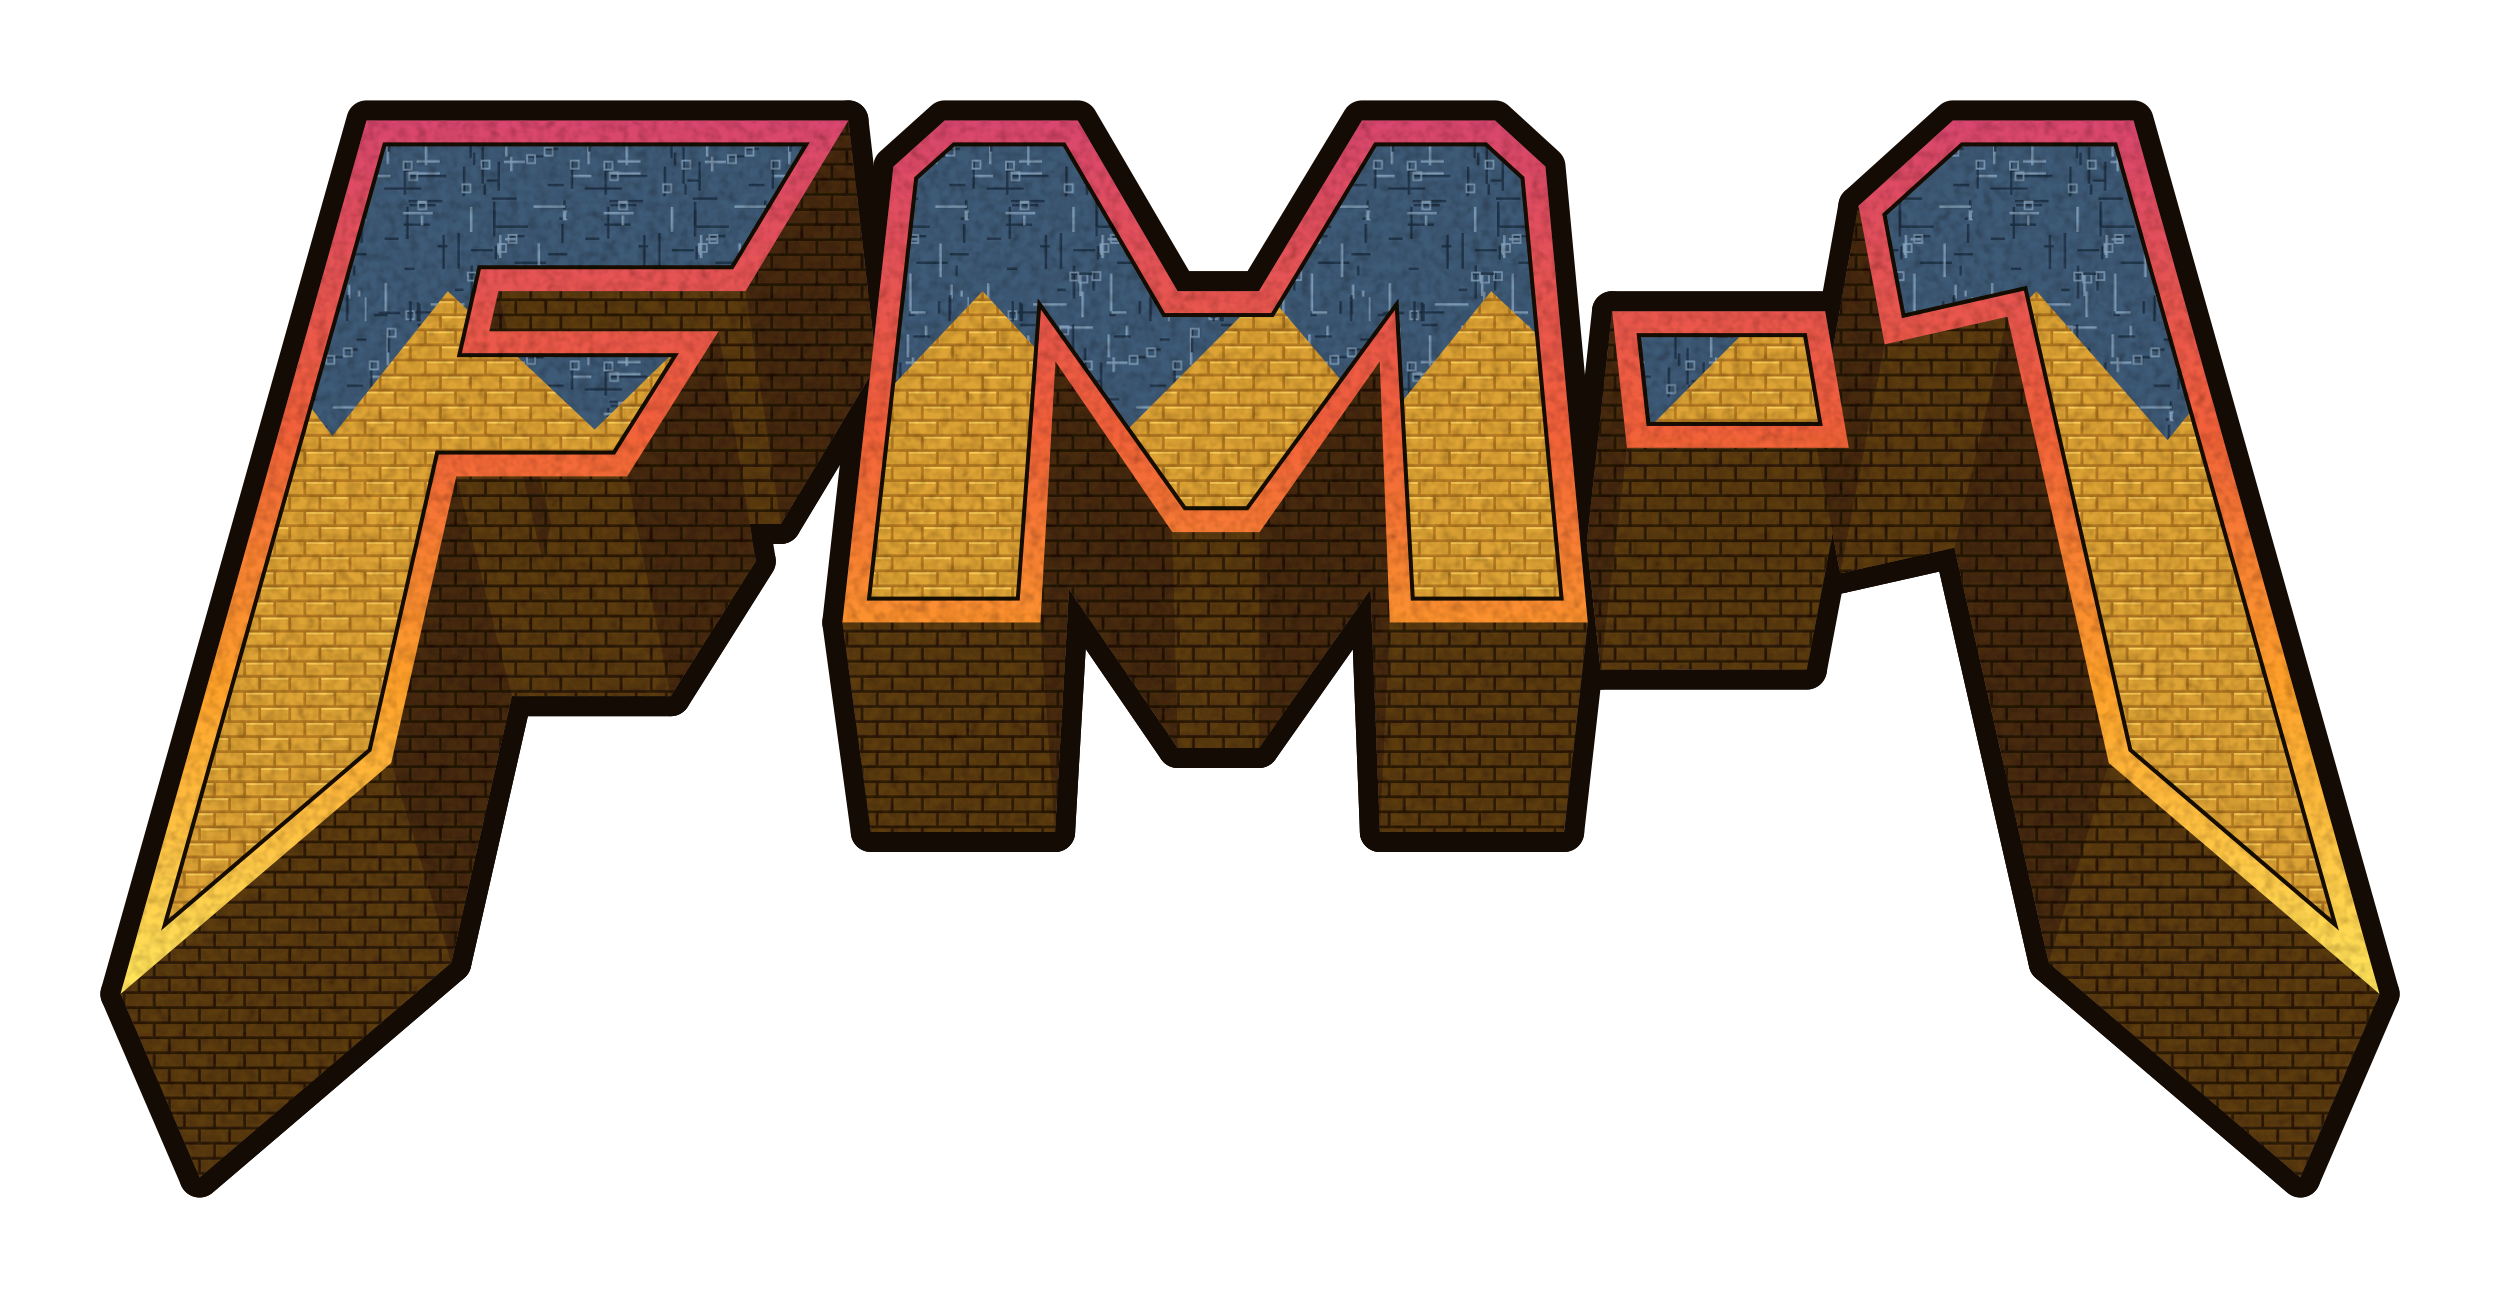
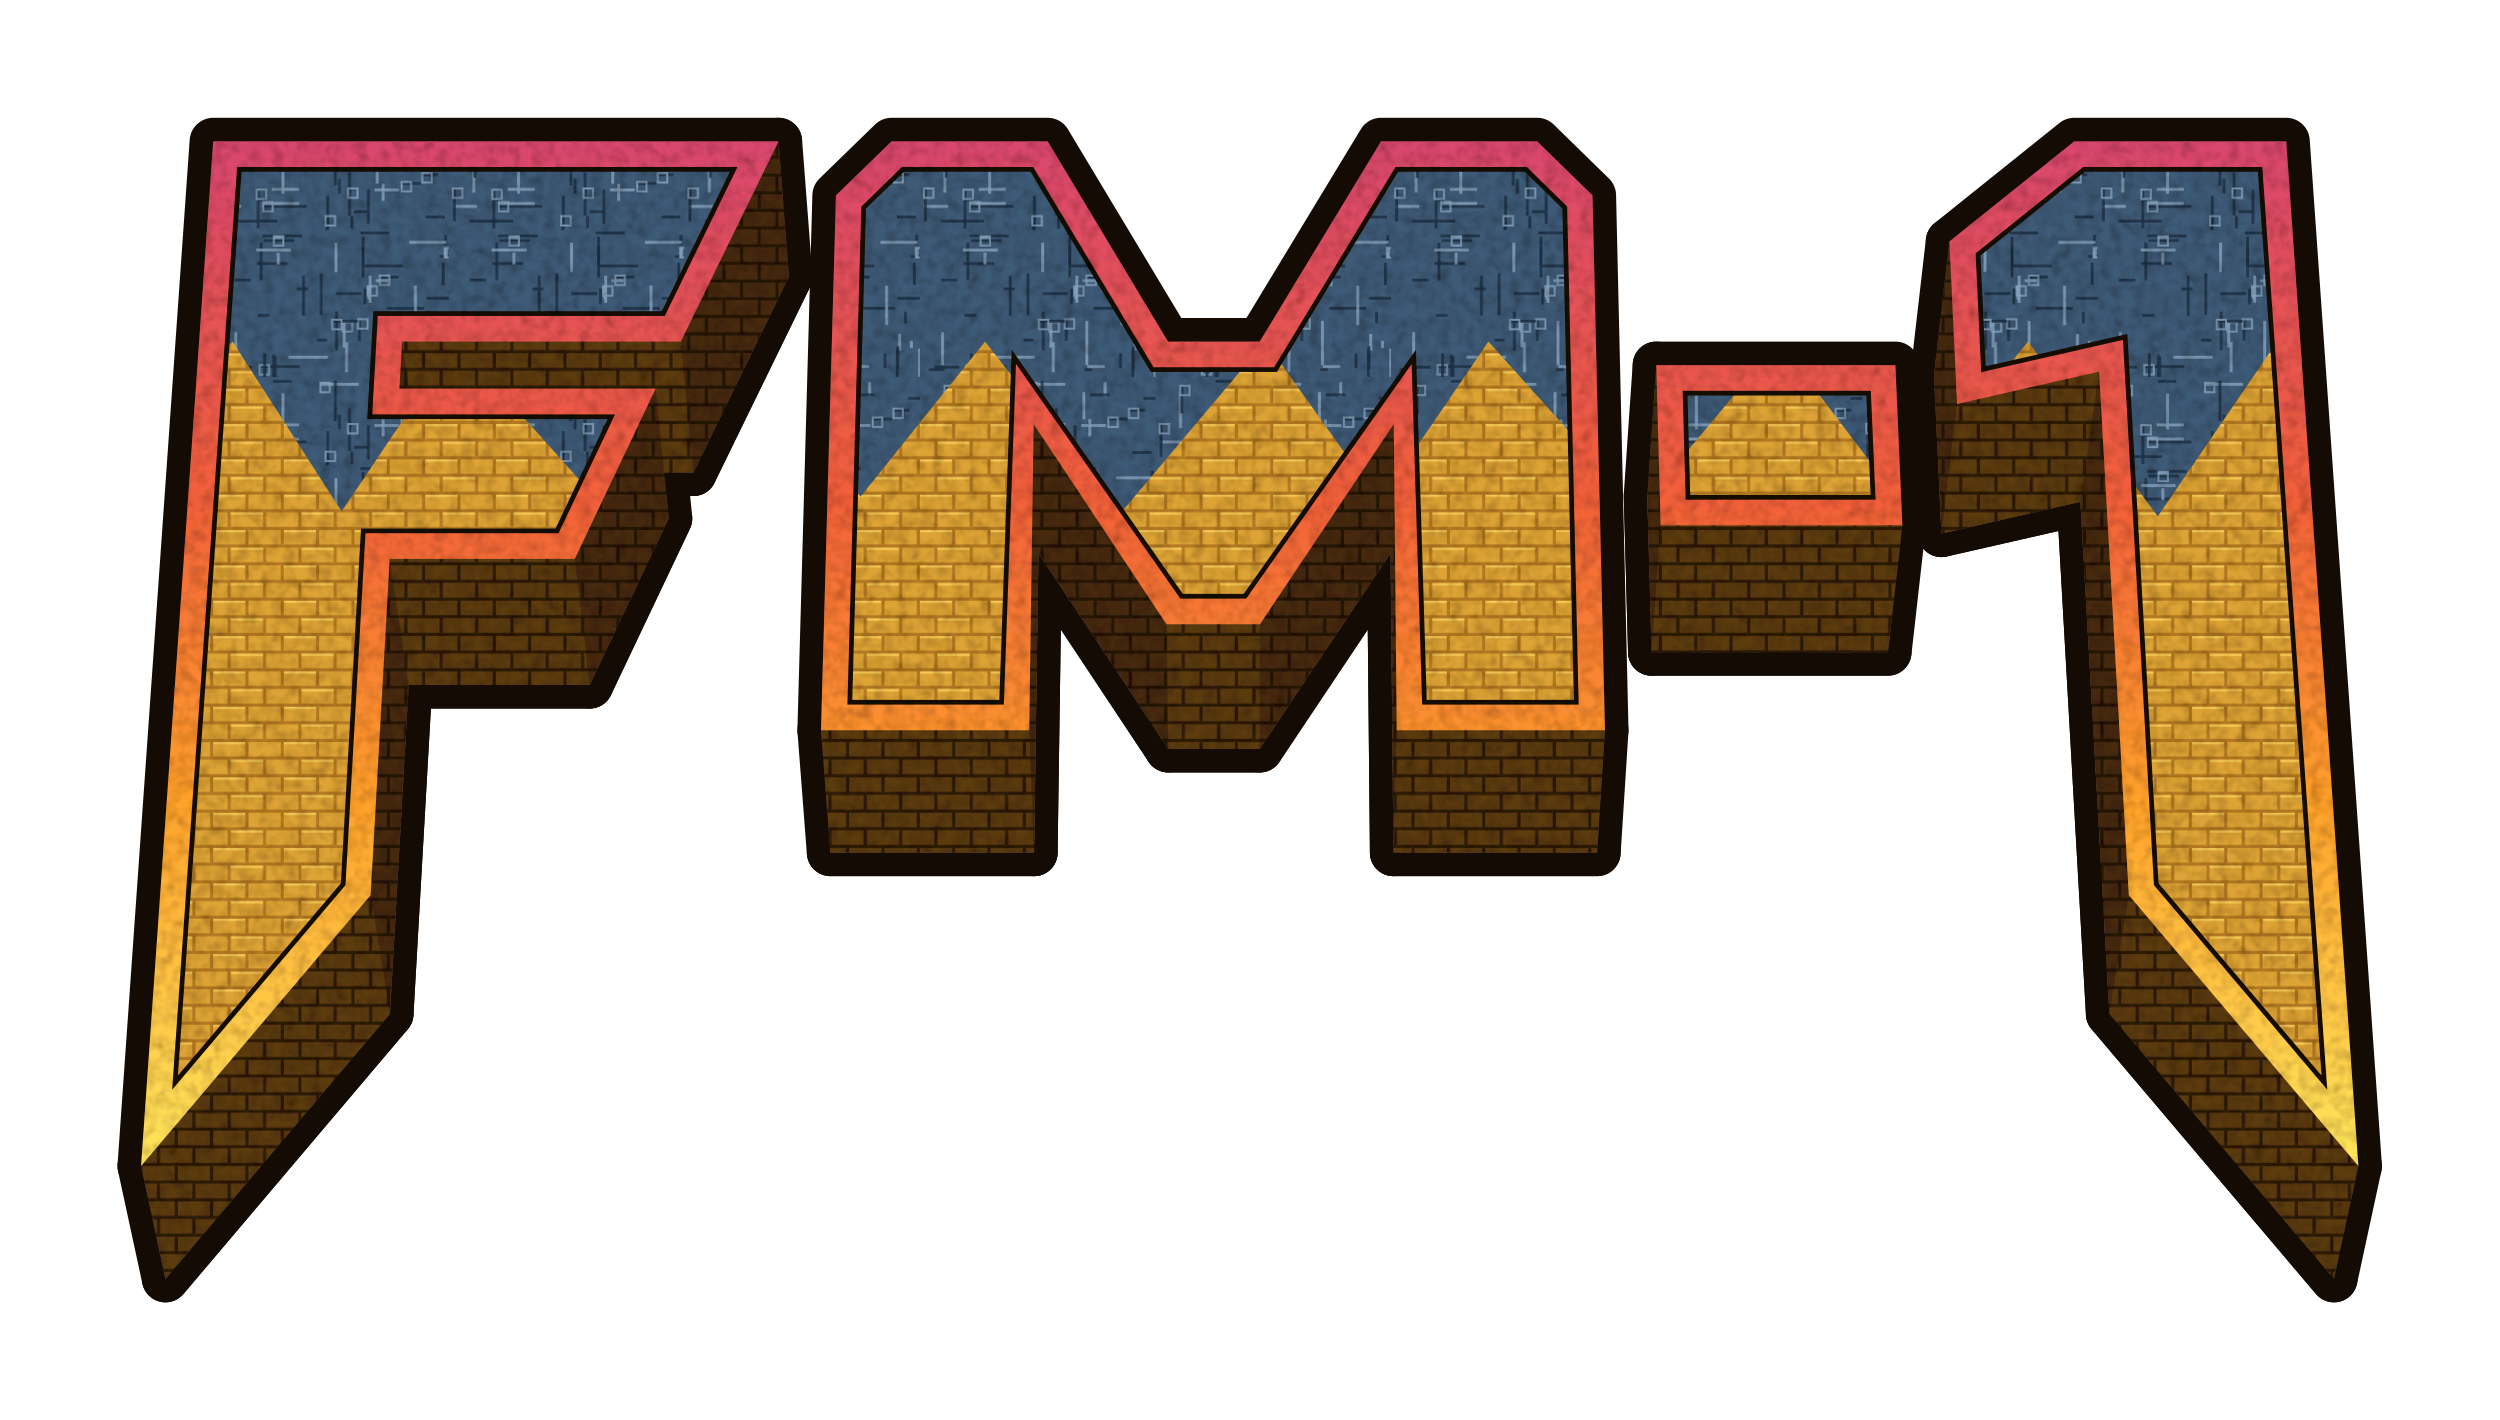
- <svg xmlns="http://www.w3.org/2000/svg" viewBox="-73.0 -24.0 498.0 258.5">
+ <svg xmlns="http://www.w3.org/2000/svg" viewBox="-36.2 -24.0 424.5 241.1">
  <defs>
    <linearGradient id="rim" gradientUnits="userSpaceOnUse" x1="0" y1="0" x2="0" y2="174">
      <stop offset="0" stop-color="#d9466f" />
      <stop offset="0.35" stop-color="#f2603a" />
      <stop offset="0.65" stop-color="#ffa22b" />
      <stop offset="1" stop-color="#ffe65c" />
    </linearGradient>
    <clipPath id="sky">
-       <path d="M-59.00,-400.00L-59.00,60.74L-28.71,34.00L-6.78,62.84L16.20,34.00L45.45,61.58L73.65,34.00L97.67,60.32L122.73,34.00L149.89,63.26L179.13,34.00L202.11,61.16L224.04,34.00L254.33,62.42L282.53,34.00L306.55,60.74L332.67,34.00L358.78,63.68L382.80,34.00L411.00,61.16L411.00,-400.00Z" />
+       <path d="M-22.25,-400.00L-22.25,60.74L3.30,34.00L21.81,62.84L41.19,34.00L65.86,61.58L89.65,34.00L109.92,60.32L131.06,34.00L153.97,63.26L178.64,34.00L198.03,61.16L216.53,34.00L242.08,62.42L265.87,34.00L286.14,60.74L308.17,34.00L330.19,63.68L350.46,34.00L374.25,61.16L374.25,-400.00Z" />
    </clipPath>
    <pattern id="steel" patternUnits="userSpaceOnUse" width="40" height="40">
      <rect width="40" height="40" fill="#3e5a77" />
      <rect x="18.1" y="22.4" width=".5" height="7.1" fill="#1f3044" fill-opacity=".8" />
      <rect x="7.4" y="20.5" width="5.2" height=".5" fill="#1f3044" fill-opacity=".8" />
      <rect x="3.6" y="32.4" width=".5" height="5.6" fill="#86a3bd" fill-opacity=".8" />
      <rect x="26.2" y="24.6" width=".5" height="2.2" fill="#86a3bd" fill-opacity=".8" />
      <rect x="26.2" y="24.6" width="1.6" height="1.6" fill="none" stroke="#86a3bd" stroke-width=".35" stroke-opacity=".8" />
      <rect x="7.6" y="9.7" width="1.4" height=".5" fill="#1f3044" fill-opacity=".8" />
      <rect x="20.8" y="25.6" width="4.4" height=".5" fill="#1f3044" fill-opacity=".8" />
      <rect x="39.9" y="39.8" width="6.6" height=".5" fill="#1f3044" fill-opacity=".8" />
      <rect x="11.6" y="2.8" width=".5" height="6.1" fill="#86a3bd" fill-opacity=".8" />
      <rect x="38.3" y="33.9" width=".5" height="1.2" fill="#86a3bd" fill-opacity=".8" />
      <rect x="39.2" y="15.9" width=".5" height="1.7" fill="#1f3044" fill-opacity=".8" />
      <rect x="3.5" y="13.3" width="7.4" height=".5" fill="#1f3044" fill-opacity=".8" />
      <rect x="4.0" y="2.4" width=".5" height="6.3" fill="#86a3bd" fill-opacity=".8" />
      <rect x="7.6" y="29.3" width="2.0" height=".5" fill="#1f3044" fill-opacity=".8" />
      <rect x="8.5" y="10.8" width="7.4" height=".5" fill="#1f3044" fill-opacity=".8" />
      <rect x="8.4" y="15.8" width="6.7" height=".5" fill="#1f3044" fill-opacity=".8" />
      <rect x="8.5" y="10.3" width="6.1" height=".5" fill="#86a3bd" fill-opacity=".8" />
      <rect x="8.5" y="10.3" width="1.6" height="1.6" fill="none" stroke="#86a3bd" stroke-width=".35" stroke-opacity=".8" />
      <rect x="3.6" y="23.3" width="2.8" height=".5" fill="#1f3044" fill-opacity=".8" />
      <rect x="38.4" y="19.3" width="4.9" height=".5" fill="#1f3044" fill-opacity=".8" />
      <rect x="36.3" y="32.7" width=".5" height="2.8" fill="#86a3bd" fill-opacity=".8" />
      <rect x="7.9" y="38.0" width="6.8" height=".5" fill="#1f3044" fill-opacity=".8" />
      <rect x="7.9" y="38.0" width="1.6" height="1.6" fill="none" stroke="#86a3bd" stroke-width=".35" stroke-opacity=".8" />
      <rect x="1.5" y="38.5" width="2.7" height=".5" fill="#1f3044" fill-opacity=".8" />
      <rect x="23.9" y="11.7" width="2.3" height=".5" fill="#1f3044" fill-opacity=".8" />
      <rect x="22.4" y="34.1" width=".5" height="5.1" fill="#86a3bd" fill-opacity=".8" />
      <rect x="0.7" y="10.8" width="4.1" height=".5" fill="#86a3bd" fill-opacity=".8" />
      <rect x="22.9" y="5.3" width=".5" height="3.5" fill="#1f3044" fill-opacity=".8" />
      <rect x="27.6" y="23.4" width="2.1" height=".5" fill="#86a3bd" fill-opacity=".8" />
      <rect x="28.0" y="38.5" width="1.3" height=".5" fill="#1f3044" fill-opacity=".8" />
      <rect x="12.8" y="40.0" width=".5" height="1.7" fill="#1f3044" fill-opacity=".8" />
      <rect x="29.5" y="28.1" width="6.3" height=".5" fill="#1f3044" fill-opacity=".8" />
      <rect x="36.0" y="34.8" width=".5" height="3.9" fill="#1f3044" fill-opacity=".8" />
      <rect x="25.0" y="15.3" width="4.9" height=".5" fill="#1f3044" fill-opacity=".8" />
      <rect x="39.7" y="35.2" width=".5" height="5.9" fill="#86a3bd" fill-opacity=".8" />
      <rect x="17.6" y="33.5" width="1.7" height=".5" fill="#1f3044" fill-opacity=".8" />
      <rect x="19.2" y="9.2" width=".5" height="5.7" fill="#1f3044" fill-opacity=".8" />
      <rect x="10.2" y="0.5" width="3.1" height=".5" fill="#1f3044" fill-opacity=".8" />
      <rect x="36.2" y="26.4" width="4.0" height=".5" fill="#1f3044" fill-opacity=".8" />
      <rect x="7.9" y="17.2" width=".5" height="6.4" fill="#1f3044" fill-opacity=".8" />
      <rect x="23.3" y="12.7" width=".5" height="2.1" fill="#1f3044" fill-opacity=".8" />
      <rect x="28.4" y="38.0" width="3.0" height=".5" fill="#86a3bd" fill-opacity=".8" />
      <rect x="8.6" y="16.6" width="5.2" height=".5" fill="#1f3044" fill-opacity=".8" />
      <rect x="39.3" y="18.1" width=".5" height="1.7" fill="#86a3bd" fill-opacity=".8" />
      <rect x="39.3" y="18.1" width="1.6" height="1.6" fill="none" stroke="#86a3bd" stroke-width=".35" stroke-opacity=".8" />
      <rect x="28.3" y="22.8" width="3.2" height=".5" fill="#1f3044" fill-opacity=".8" />
      <rect x="28.3" y="22.8" width="1.6" height="1.6" fill="none" stroke="#86a3bd" stroke-width=".35" stroke-opacity=".8" />
      <rect x="18.2" y="1.0" width="6.5" height=".5" fill="#86a3bd" fill-opacity=".8" />
      <rect x="18.2" y="1.0" width="1.6" height="1.6" fill="none" stroke="#86a3bd" stroke-width=".35" stroke-opacity=".8" />
      <rect x="25.2" y="17.9" width=".5" height="5.2" fill="#1f3044" fill-opacity=".8" />
      <rect x="27.4" y="8.0" width="4.2" height=".5" fill="#86a3bd" fill-opacity=".8" />
      <rect x="28.6" y="7.2" width=".5" height="2.9" fill="#86a3bd" fill-opacity=".8" />
      <rect x="24.6" y="30.2" width=".5" height="3.7" fill="#1f3044" fill-opacity=".8" />
      <rect x="24.6" y="30.2" width="1.6" height="1.6" fill="none" stroke="#86a3bd" stroke-width=".35" stroke-opacity=".8" />
      <rect x="37.3" y="28.9" width=".5" height="2.0" fill="#1f3044" fill-opacity=".8" />
      <rect x="15.1" y="22.8" width=".5" height="6.8" fill="#1f3044" fill-opacity=".8" />
      <rect x="26.1" y="8.2" width=".5" height="5.8" fill="#1f3044" fill-opacity=".8" />
      <rect x="8.5" y="36.0" width=".5" height="7.5" fill="#1f3044" fill-opacity=".8" />
      <rect x="12.8" y="36.4" width="6.7" height=".5" fill="#86a3bd" fill-opacity=".8" />
      <rect x="22.0" y="30.7" width=".5" height="4.3" fill="#86a3bd" fill-opacity=".8" />
      <rect x="22.0" y="30.7" width="1.6" height="1.6" fill="none" stroke="#86a3bd" stroke-width=".35" stroke-opacity=".8" />
      <rect x="32.0" y="6.9" width="3.3" height=".5" fill="#1f3044" fill-opacity=".8" />
      <rect x="32.0" y="6.9" width="1.6" height="1.6" fill="none" stroke="#86a3bd" stroke-width=".35" stroke-opacity=".8" />
      <rect x="20.7" y="28.9" width=".5" height="6.6" fill="#1f3044" fill-opacity=".8" />
      <rect x="38.0" y="3.4" width="2.6" height=".5" fill="#1f3044" fill-opacity=".8" />
      <rect x="25.6" y="20.9" width="6.6" height=".5" fill="#1f3044" fill-opacity=".8" />
      <rect x="33.8" y="36.0" width=".5" height="2.5" fill="#1f3044" fill-opacity=".8" />
      <rect x="22.9" y="8.0" width=".5" height="4.6" fill="#1f3044" fill-opacity=".8" />
      <rect x="22.9" y="8.0" width="1.6" height="1.6" fill="none" stroke="#86a3bd" stroke-width=".35" stroke-opacity=".8" />
      <rect x="38.8" y="20.6" width=".5" height="3.8" fill="#1f3044" fill-opacity=".8" />
      <rect x="27.6" y="2.6" width=".5" height="4.6" fill="#86a3bd" fill-opacity=".8" />
      <rect x="10.8" y="18.9" width=".5" height="2.0" fill="#86a3bd" fill-opacity=".8" />
      <rect x="19.1" y="12.7" width=".5" height="2.4" fill="#1f3044" fill-opacity=".8" />
      <rect x="19.1" y="12.7" width="1.6" height="1.6" fill="none" stroke="#86a3bd" stroke-width=".35" stroke-opacity=".8" />
      <rect x="31.2" y="0.9" width=".5" height="2.4" fill="#86a3bd" fill-opacity=".8" />
      <rect x="14.2" y="24.8" width="1.9" height=".5" fill="#1f3044" fill-opacity=".8" />
      <rect x="10.0" y="7.9" width="4.6" height=".5" fill="#86a3bd" fill-opacity=".8" />
      <rect x="21.2" y="6.4" width=".5" height="2.5" fill="#1f3044" fill-opacity=".8" />
      <rect x="34.1" y="24.5" width=".5" height="6.7" fill="#86a3bd" fill-opacity=".8" />
      <rect x="36.1" y="12.6" width="3.2" height=".5" fill="#1f3044" fill-opacity=".8" />
      <rect x="35.5" y="5.4" width="2.7" height=".5" fill="#1f3044" fill-opacity=".8" />
      <rect x="35.5" y="5.4" width="1.6" height="1.6" fill="none" stroke="#86a3bd" stroke-width=".35" stroke-opacity=".8" />
      <rect x="33.3" y="16.9" width="6.3" height=".5" fill="#86a3bd" fill-opacity=".8" />
      <rect x="0.7" y="8.0" width=".5" height="5.6" fill="#1f3044" fill-opacity=".8" />
      <rect x="0.7" y="8.0" width="1.6" height="1.6" fill="none" stroke="#86a3bd" stroke-width=".35" stroke-opacity=".8" />
      <rect x="20.2" y="30.3" width="4.4" height=".5" fill="#1f3044" fill-opacity=".8" />
      <rect x="20.2" y="30.3" width="1.6" height="1.6" fill="none" stroke="#86a3bd" stroke-width=".35" stroke-opacity=".8" />
      <rect x="4.2" y="1.5" width=".5" height="4.7" fill="#1f3044" fill-opacity=".8" />
      <rect x="4.2" y="1.5" width="1.6" height="1.6" fill="none" stroke="#86a3bd" stroke-width=".35" stroke-opacity=".8" />
      <rect x="7.4" y="8.2" width=".5" height="6.6" fill="#1f3044" fill-opacity=".8" />
      <rect x="7.4" y="8.2" width="1.6" height="1.6" fill="none" stroke="#86a3bd" stroke-width=".35" stroke-opacity=".8" />
      <rect x="2.5" y="38.1" width="4.2" height=".5" fill="#1f3044" fill-opacity=".8" />
      <rect x="20.6" y="17.2" width=".5" height="5.0" fill="#86a3bd" fill-opacity=".8" />
      <rect x="7.3" y="18.2" width="5.9" height=".5" fill="#86a3bd" fill-opacity=".8" />
      <rect x="20.5" y="0.6" width=".5" height="6.9" fill="#1f3044" fill-opacity=".8" />
      <rect x="25.2" y="16.2" width=".5" height="5.0" fill="#1f3044" fill-opacity=".8" />
      <rect x="10.3" y="36.5" width=".5" height="6.0" fill="#1f3044" fill-opacity=".8" />
      <rect x="35.9" y="35.2" width=".5" height="5.6" fill="#1f3044" fill-opacity=".8" />
      <rect x="28.9" y="2.8" width="3.4" height=".5" fill="#1f3044" fill-opacity=".8" />
      <rect x="25.5" y="25.0" width=".5" height="2.7" fill="#1f3044" fill-opacity=".8" />
      <rect x="26.4" y="22.8" width=".5" height="4.6" fill="#86a3bd" fill-opacity=".8" />
      <rect x="28.1" y="30.5" width=".5" height="7.5" fill="#86a3bd" fill-opacity=".8" />
      <rect x="10.3" y="16.1" width="1.5" height=".5" fill="#86a3bd" fill-opacity=".8" />
      <rect x="10.3" y="16.1" width="1.6" height="1.6" fill="none" stroke="#86a3bd" stroke-width=".35" stroke-opacity=".8" />
      <rect x="10.0" y="36.2" width=".5" height="4.7" fill="#1f3044" fill-opacity=".8" />
    </pattern>
    <pattern id="gold" patternUnits="userSpaceOnUse" width="12" height="6">
      <rect width="12" height="6" fill="#b47a24" />
      <rect x="0" y="0" width="5.45" height="2.45" fill="#dda334" />
      <rect x="6.0" y="0" width="5.45" height="2.45" fill="#dda334" />
      <rect x="-3.0" y="3.0" width="5.45" height="2.45" fill="#dda334" />
      <rect x="3.0" y="3.0" width="5.45" height="2.45" fill="#dda334" />
      <rect x="9.0" y="3.0" width="5.45" height="2.45" fill="#dda334" />
      <rect x="0" y="0" width="5.45" height=".4" fill="#f3c552" />
      <rect x="3.0" y="3.0" width="5.45" height=".4" fill="#f3c552" />
    </pattern>
    <pattern id="side" patternUnits="userSpaceOnUse" width="12" height="6">
      <rect width="12" height="6" fill="#2f1c06" />
      <rect x="0" y="0" width="5.45" height="2.45" fill="#5b3a10" />
      <rect x="6.0" y="0" width="5.45" height="2.45" fill="#5b3a10" />
      <rect x="-3.0" y="3.0" width="5.45" height="2.45" fill="#5b3a10" />
      <rect x="3.0" y="3.0" width="5.45" height="2.45" fill="#5b3a10" />
      <rect x="9.0" y="3.0" width="5.45" height="2.45" fill="#5b3a10" />
      <rect x="0" y="0" width="5.45" height=".4" fill="#5b3a10" />
      <rect x="3.0" y="3.0" width="5.45" height=".4" fill="#5b3a10" />
    </pattern>
    <filter id="grain" x="-5%" y="-5%" width="110%" height="110%">
      <feTurbulence type="fractalNoise" baseFrequency=".5" numOctaves="2" seed="5" />
      <feColorMatrix values="0 0 0 0 .3  0 0 0 0 .25  0 0 0 0 .2  .6 .6 .6 0 -.75" />
      <feComposite in2="SourceAlpha" operator="in" result="n" />
      <feBlend in="SourceGraphic" in2="n" mode="multiply" />
    </filter>
  </defs>
  <g fill="#140b05" stroke="#140b05" stroke-width="8" stroke-linejoin="round">
-     <path d="M0.00,0.00L96.00,0.00L75.52,34.00L26.28,34.00L24.46,42.00L70.13,42.00L51.92,70.90L17.89,70.90L4.92,128.00L-49.00,174.00Z" />
-     <path d="M12.32,48.72L101.60,48.72L82.55,80.34L36.76,80.34L35.07,87.78L77.54,87.78L60.60,114.66L28.96,114.66L16.89,167.76L-33.25,210.54Z" />
-     <path d="M96.00,0.00L75.52,34.00L82.55,80.34L101.60,48.72Z" />
-     <path d="M75.52,34.00L26.28,34.00L36.76,80.34L82.55,80.34Z" />
-     <path d="M26.28,34.00L24.46,42.00L35.07,87.78L36.76,80.34Z" />
-     <path d="M70.13,42.00L51.92,70.90L60.60,114.66L77.54,87.78Z" />
-     <path d="M51.92,70.90L17.89,70.90L28.96,114.66L60.60,114.66Z" />
-     <path d="M17.89,70.90L4.92,128.00L16.89,167.76L28.96,114.66Z" />
-     <path d="M4.92,128.00L-49.00,174.00L-33.25,210.54L16.89,167.76Z" />
-     <path d="M104.97,9.18L115.18,0.00L141.70,0.00L161.58,34.00L177.77,34.00L198.30,0.00L224.82,0.00L234.85,9.18L243.28,100.00L203.84,100.00L201.84,48.00L177.90,82.00L160.53,82.00L137.24,48.00L134.24,100.00L94.80,100.00Z" />
-     <path d="M109.94,57.26L119.44,48.72L144.10,48.72L162.59,80.34L177.65,80.34L196.74,48.72L221.40,48.72L230.73,57.26L238.57,141.72L201.89,141.72L200.03,93.36L177.77,124.98L161.61,124.98L139.95,93.36L137.16,141.72L100.48,141.72Z" />
-     <path d="M243.28,100.00L203.84,100.00L201.89,141.72L238.57,141.72Z" />
-     <path d="M203.84,100.00L201.84,48.00L200.03,93.36L201.89,141.72Z" />
-     <path d="M201.84,48.00L177.90,82.00L177.77,124.98L200.03,93.36Z" />
-     <path d="M177.90,82.00L160.53,82.00L161.61,124.98L177.77,124.98Z" />
-     <path d="M160.53,82.00L137.24,48.00L139.95,93.36L161.61,124.98Z" />
-     <path d="M137.24,48.00L134.24,100.00L137.16,141.72L139.95,93.36Z" />
-     <path d="M134.24,100.00L94.80,100.00L100.48,141.72L137.16,141.72Z" />
-     <path d="M248.13,38.00L290.57,38.00L295.27,65.20L251.09,65.20Z" />
-     <path d="M243.08,84.06L282.55,84.06L286.92,109.36L245.84,109.36Z" />
-     <path d="M295.27,65.20L251.09,65.20L245.84,109.36L286.92,109.36Z" />
-     <path d="M251.09,65.20L248.13,38.00L243.08,84.06L245.84,109.36Z" />
-     <path d="M316.00,0.00L352.00,0.00L401.00,174.00L347.08,128.00L326.88,39.10L302.42,44.60L297.21,17.00Z" />
-     <path d="M306.20,48.72L339.68,48.72L385.25,210.54L335.11,167.76L316.32,85.08L293.57,90.20L288.72,64.53Z" />
-     <path d="M401.00,174.00L347.08,128.00L335.11,167.76L385.25,210.54Z" />
-     <path d="M347.08,128.00L326.88,39.10L316.32,85.08L335.11,167.76Z" />
-     <path d="M326.88,39.10L302.42,44.60L293.57,90.20L316.32,85.08Z" />
-     <path d="M302.42,44.60L297.21,17.00L288.72,64.53L293.57,90.20Z" />
+     <path d="M0.00,0.00L96.00,0.00L79.40,34.00L32.07,34.00L31.61,42.00L75.13,42.00L61.40,70.90L29.97,70.90L26.73,128.00L-12.25,174.00Z" />
+     <path d="M3.87,22.97L97.76,22.97L81.53,56.22L35.24,56.22L34.79,64.04L77.35,64.04L63.92,92.31L33.19,92.31L30.01,148.15L-8.11,193.14Z" />
+     <path d="M96.00,0.00L79.40,34.00L81.53,56.22L97.76,22.97Z" />
+     <path d="M79.40,34.00L32.07,34.00L35.24,56.22L81.53,56.22Z" />
+     <path d="M32.07,34.00L31.61,42.00L34.79,64.04L35.24,56.22Z" />
+     <path d="M75.13,42.00L61.40,70.90L63.92,92.31L77.35,64.04Z" />
+     <path d="M61.40,70.90L29.97,70.90L33.19,92.31L63.92,92.31Z" />
+     <path d="M29.97,70.90L26.73,128.00L30.01,148.15L33.19,92.31Z" />
+     <path d="M26.73,128.00L-12.25,174.00L-8.11,193.14L30.01,148.15Z" />
+     <path d="M105.74,9.18L115.18,0.00L141.70,0.00L162.13,34.00L177.70,34.00L198.30,0.00L224.82,0.00L234.21,9.18L236.32,100.00L200.96,100.00L200.46,48.00L177.74,82.00L161.87,82.00L139.31,48.00L138.56,100.00L103.20,100.00Z" />
+     <path d="M107.29,31.95L116.52,22.97L142.45,22.97L162.44,56.22L177.67,56.22L197.81,22.97L223.75,22.97L232.93,31.95L234.99,120.77L200.41,120.77L199.92,69.91L177.70,103.16L162.18,103.16L140.12,69.91L139.38,120.77L104.80,120.77Z" />
+     <path d="M236.32,100.00L200.96,100.00L200.41,120.77L234.99,120.77Z" />
+     <path d="M200.96,100.00L200.46,48.00L199.92,69.91L200.41,120.77Z" />
+     <path d="M200.46,48.00L177.74,82.00L177.70,103.16L199.92,69.91Z" />
+     <path d="M177.74,82.00L161.87,82.00L162.18,103.16L177.70,103.16Z" />
+     <path d="M161.87,82.00L139.31,48.00L140.12,69.91L162.18,103.16Z" />
+     <path d="M139.31,48.00L138.56,100.00L139.38,120.77L140.12,69.91Z" />
+     <path d="M138.56,100.00L103.20,100.00L104.80,120.77L139.38,120.77Z" />
+     <path d="M245.03,38.00L285.64,38.00L286.82,65.20L245.77,65.20Z" />
+     <path d="M243.51,60.13L283.23,60.13L284.38,86.73L244.24,86.73Z" />
+     <path d="M286.82,65.20L245.77,65.20L244.24,86.73L284.38,86.73Z" />
+     <path d="M245.77,65.20L245.03,38.00L243.51,60.13L244.24,86.73Z" />
+     <path d="M316.00,0.00L352.00,0.00L364.25,174.00L325.27,128.00L320.22,39.10L296.11,44.60L294.80,17.00Z" />
+     <path d="M312.92,22.97L348.13,22.97L360.11,193.14L321.99,148.15L317.05,61.21L293.46,66.59L292.19,39.59Z" />
+     <path d="M364.25,174.00L325.27,128.00L321.99,148.15L360.11,193.14Z" />
+     <path d="M325.27,128.00L320.22,39.10L317.05,61.21L321.99,148.15Z" />
+     <path d="M320.22,39.10L296.11,44.60L293.46,66.59L317.05,61.21Z" />
+     <path d="M296.11,44.60L294.80,17.00L292.19,39.59L293.46,66.59Z" />
  </g>
  <g filter="url(#grain)">
    <g fill="url(#side)">
-       <path d="M12.32,48.72L101.60,48.72L82.55,80.34L36.76,80.34L35.07,87.78L77.54,87.78L60.60,114.66L28.96,114.66L16.89,167.76L-33.25,210.54Z" />
-       <path d="M96.00,0.00L75.52,34.00L82.55,80.34L101.60,48.72Z" />
-       <path d="M75.52,34.00L26.28,34.00L36.76,80.34L82.55,80.34Z" />
-       <path d="M26.28,34.00L24.46,42.00L35.07,87.78L36.76,80.34Z" />
-       <path d="M70.13,42.00L51.92,70.90L60.60,114.66L77.54,87.78Z" />
-       <path d="M51.92,70.90L17.89,70.90L28.96,114.66L60.60,114.66Z" />
-       <path d="M17.89,70.90L4.92,128.00L16.89,167.76L28.96,114.66Z" />
-       <path d="M4.92,128.00L-49.00,174.00L-33.25,210.54L16.89,167.76Z" />
-       <path d="M109.94,57.26L119.44,48.72L144.10,48.72L162.59,80.34L177.65,80.34L196.74,48.72L221.40,48.72L230.73,57.26L238.57,141.72L201.89,141.72L200.03,93.36L177.77,124.98L161.61,124.98L139.95,93.36L137.16,141.72L100.48,141.72Z" />
-       <path d="M243.28,100.00L203.84,100.00L201.89,141.72L238.57,141.72Z" />
-       <path d="M203.84,100.00L201.84,48.00L200.03,93.36L201.89,141.72Z" />
-       <path d="M201.84,48.00L177.90,82.00L177.77,124.98L200.03,93.36Z" />
-       <path d="M177.90,82.00L160.53,82.00L161.61,124.98L177.77,124.98Z" />
-       <path d="M160.53,82.00L137.24,48.00L139.95,93.36L161.61,124.98Z" />
-       <path d="M137.24,48.00L134.24,100.00L137.16,141.72L139.95,93.36Z" />
-       <path d="M134.24,100.00L94.80,100.00L100.48,141.72L137.16,141.72Z" />
-       <path d="M243.08,84.06L282.55,84.06L286.92,109.36L245.84,109.36Z" />
-       <path d="M295.27,65.20L251.09,65.20L245.84,109.36L286.92,109.36Z" />
-       <path d="M251.09,65.20L248.13,38.00L243.08,84.06L245.84,109.36Z" />
-       <path d="M306.20,48.72L339.68,48.72L385.25,210.54L335.11,167.76L316.32,85.08L293.57,90.20L288.72,64.53Z" />
-       <path d="M401.00,174.00L347.08,128.00L335.11,167.76L385.25,210.54Z" />
-       <path d="M347.08,128.00L326.88,39.10L316.32,85.08L335.11,167.76Z" />
-       <path d="M326.88,39.10L302.42,44.60L293.57,90.20L316.32,85.08Z" />
-       <path d="M302.42,44.60L297.21,17.00L288.72,64.53L293.57,90.20Z" />
-     </g>
-     <path d="M96.00,0.00L75.52,34.00L82.55,80.34L101.60,48.72Z" fill="#140b05" fill-opacity="0.3" />
-     <path d="M26.28,34.00L24.46,42.00L35.07,87.78L36.76,80.34Z" fill="#140b05" fill-opacity="0.3" />
-     <path d="M70.13,42.00L51.92,70.90L60.60,114.66L77.54,87.78Z" fill="#140b05" fill-opacity="0.3" />
-     <path d="M17.89,70.90L4.92,128.00L16.89,167.76L28.96,114.66Z" fill="#140b05" fill-opacity="0.3" />
-     <path d="M203.84,100.00L201.84,48.00L200.03,93.36L201.89,141.72Z" fill="#140b05" fill-opacity="0.3" />
-     <path d="M201.84,48.00L177.90,82.00L177.77,124.98L200.03,93.36Z" fill="#140b05" fill-opacity="0.3" />
-     <path d="M160.53,82.00L137.24,48.00L139.95,93.36L161.61,124.98Z" fill="#140b05" fill-opacity="0.3" />
-     <path d="M137.24,48.00L134.24,100.00L137.16,141.72L139.95,93.36Z" fill="#140b05" fill-opacity="0.3" />
-     <path d="M251.09,65.20L248.13,38.00L243.08,84.06L245.84,109.36Z" fill="#140b05" fill-opacity="0.3" />
-     <path d="M347.08,128.00L326.88,39.10L316.32,85.08L335.11,167.76Z" fill="#140b05" fill-opacity="0.3" />
-     <path d="M302.42,44.60L297.21,17.00L288.72,64.53L293.57,90.20Z" fill="#140b05" fill-opacity="0.3" />
+       <path d="M3.87,22.97L97.76,22.97L81.53,56.22L35.24,56.22L34.79,64.04L77.35,64.04L63.92,92.31L33.19,92.31L30.01,148.15L-8.11,193.14Z" />
+       <path d="M96.00,0.00L79.40,34.00L81.53,56.22L97.76,22.97Z" />
+       <path d="M79.40,34.00L32.07,34.00L35.24,56.22L81.53,56.22Z" />
+       <path d="M32.07,34.00L31.61,42.00L34.79,64.04L35.24,56.22Z" />
+       <path d="M75.13,42.00L61.40,70.90L63.92,92.31L77.35,64.04Z" />
+       <path d="M61.40,70.90L29.97,70.90L33.19,92.31L63.92,92.31Z" />
+       <path d="M29.97,70.90L26.73,128.00L30.01,148.15L33.19,92.31Z" />
+       <path d="M26.73,128.00L-12.25,174.00L-8.11,193.14L30.01,148.15Z" />
+       <path d="M107.29,31.95L116.52,22.97L142.45,22.97L162.44,56.22L177.67,56.22L197.81,22.97L223.75,22.97L232.93,31.95L234.99,120.77L200.41,120.77L199.92,69.91L177.70,103.16L162.18,103.16L140.12,69.91L139.38,120.77L104.80,120.77Z" />
+       <path d="M236.32,100.00L200.96,100.00L200.41,120.77L234.99,120.77Z" />
+       <path d="M200.96,100.00L200.46,48.00L199.92,69.91L200.41,120.77Z" />
+       <path d="M200.46,48.00L177.74,82.00L177.70,103.16L199.92,69.91Z" />
+       <path d="M177.74,82.00L161.87,82.00L162.18,103.16L177.70,103.16Z" />
+       <path d="M161.87,82.00L139.31,48.00L140.12,69.91L162.18,103.16Z" />
+       <path d="M139.31,48.00L138.56,100.00L139.38,120.77L140.12,69.91Z" />
+       <path d="M138.56,100.00L103.20,100.00L104.80,120.77L139.38,120.77Z" />
+       <path d="M243.51,60.13L283.23,60.13L284.38,86.73L244.24,86.73Z" />
+       <path d="M286.82,65.20L245.77,65.20L244.24,86.73L284.38,86.73Z" />
+       <path d="M245.77,65.20L245.03,38.00L243.51,60.13L244.24,86.73Z" />
+       <path d="M312.92,22.97L348.13,22.97L360.11,193.14L321.99,148.15L317.05,61.21L293.46,66.59L292.19,39.59Z" />
+       <path d="M364.25,174.00L325.27,128.00L321.99,148.15L360.11,193.14Z" />
+       <path d="M325.27,128.00L320.22,39.10L317.05,61.21L321.99,148.15Z" />
+       <path d="M320.22,39.10L296.11,44.60L293.46,66.59L317.05,61.21Z" />
+       <path d="M296.11,44.60L294.80,17.00L292.19,39.59L293.46,66.59Z" />
+     </g>
+     <path d="M96.00,0.00L79.40,34.00L81.53,56.22L97.76,22.97Z" fill="#140b05" fill-opacity="0.3" />
+     <path d="M32.07,34.00L31.61,42.00L34.79,64.04L35.24,56.22Z" fill="#140b05" fill-opacity="0.3" />
+     <path d="M75.13,42.00L61.40,70.90L63.92,92.31L77.35,64.04Z" fill="#140b05" fill-opacity="0.3" />
+     <path d="M29.97,70.90L26.73,128.00L30.01,148.15L33.19,92.31Z" fill="#140b05" fill-opacity="0.3" />
+     <path d="M200.96,100.00L200.46,48.00L199.92,69.91L200.41,120.77Z" fill="#140b05" fill-opacity="0.3" />
+     <path d="M200.46,48.00L177.74,82.00L177.70,103.16L199.92,69.91Z" fill="#140b05" fill-opacity="0.3" />
+     <path d="M161.87,82.00L139.31,48.00L140.12,69.91L162.18,103.16Z" fill="#140b05" fill-opacity="0.3" />
+     <path d="M139.31,48.00L138.56,100.00L139.38,120.77L140.12,69.91Z" fill="#140b05" fill-opacity="0.3" />
+     <path d="M245.77,65.20L245.03,38.00L243.51,60.13L244.24,86.73Z" fill="#140b05" fill-opacity="0.3" />
+     <path d="M325.27,128.00L320.22,39.10L317.05,61.21L321.99,148.15Z" fill="#140b05" fill-opacity="0.3" />
+     <path d="M296.11,44.60L294.80,17.00L292.19,39.59L293.46,66.59Z" fill="#140b05" fill-opacity="0.3" />
    <g fill="url(#rim)">
-       <path d="M0.00,0.00L96.00,0.00L75.52,34.00L26.28,34.00L24.46,42.00L70.13,42.00L51.92,70.90L17.89,70.90L4.92,128.00L-49.00,174.00Z" />
-       <path d="M104.97,9.18L115.18,0.00L141.70,0.00L161.58,34.00L177.77,34.00L198.30,0.00L224.82,0.00L234.85,9.18L243.28,100.00L203.84,100.00L201.84,48.00L177.90,82.00L160.53,82.00L137.24,48.00L134.24,100.00L94.80,100.00Z" />
-       <path d="M248.13,38.00L290.57,38.00L295.27,65.20L251.09,65.20Z" />
-       <path d="M316.00,0.00L352.00,0.00L401.00,174.00L347.08,128.00L326.88,39.10L302.42,44.60L297.21,17.00Z" />
+       <path d="M0.00,0.00L96.00,0.00L79.40,34.00L32.07,34.00L31.61,42.00L75.13,42.00L61.40,70.90L29.97,70.90L26.73,128.00L-12.25,174.00Z" />
+       <path d="M105.74,9.18L115.18,0.00L141.70,0.00L162.13,34.00L177.70,34.00L198.30,0.00L224.82,0.00L234.21,9.18L236.32,100.00L200.96,100.00L200.46,48.00L177.74,82.00L161.87,82.00L139.31,48.00L138.56,100.00L103.20,100.00Z" />
+       <path d="M245.03,38.00L285.64,38.00L286.82,65.20L245.77,65.20Z" />
+       <path d="M316.00,0.00L352.00,0.00L364.25,174.00L325.27,128.00L320.22,39.10L296.11,44.60L294.80,17.00Z" />
    </g>
    <g fill="url(#gold)">
-       <path d="M3.60,4.76L87.58,4.76L72.83,29.24L22.48,29.24L18.49,46.76L61.51,46.76L49.29,66.14L14.09,66.14L0.63,125.40L-40.17,160.21Z" />
-       <path d="M109.50,11.51L117.01,4.76L138.97,4.76L158.84,38.76L180.46,38.76L200.99,4.76L222.97,4.76L230.28,11.45L238.06,95.24L208.42,95.24L205.22,36.59L175.43,77.24L163.03,77.24L134.04,36.54L129.75,95.24L100.12,95.24Z" />
-       <path d="M253.44,42.76L286.56,42.76L289.61,60.44L255.36,60.44Z" />
-       <path d="M317.83,4.76L348.40,4.76L392.17,160.21L351.37,125.40L330.47,33.41L306.18,38.88L302.38,18.74Z" />
+       <path d="M4.44,4.76L88.38,4.76L76.43,29.24L27.57,29.24L26.58,46.76L67.60,46.76L58.39,66.14L25.48,66.14L22.07,126.14L-6.48,159.83Z" />
+       <path d="M110.45,11.24L117.11,4.76L139.01,4.76L159.44,38.76L180.38,38.76L200.98,4.76L222.88,4.76L229.50,11.23L231.45,95.24L205.67,95.24L203.86,36.60L175.19,77.24L164.43,77.24L135.95,36.58L133.87,95.24L108.10,95.24Z" />
+       <path d="M249.92,42.76L281.08,42.76L281.85,60.44L250.41,60.44Z" />
+       <path d="M317.67,4.76L347.56,4.76L358.48,159.83L329.93,126.14L324.65,33.21L300.59,38.69L299.67,19.20Z" />
    </g>
    <g fill="url(#steel)" clip-path="url(#sky)">
-       <path d="M3.60,4.76L87.58,4.76L72.83,29.24L22.48,29.24L18.49,46.76L61.51,46.76L49.29,66.14L14.09,66.14L0.63,125.40L-40.17,160.21Z" />
-       <path d="M109.50,11.51L117.01,4.76L138.97,4.76L158.84,38.76L180.46,38.76L200.99,4.76L222.97,4.76L230.28,11.45L238.06,95.24L208.42,95.24L205.22,36.59L175.43,77.24L163.03,77.24L134.04,36.54L129.75,95.24L100.12,95.24Z" />
-       <path d="M253.44,42.76L286.56,42.76L289.61,60.44L255.36,60.44Z" />
-       <path d="M317.83,4.76L348.40,4.76L392.17,160.21L351.37,125.40L330.47,33.41L306.18,38.88L302.38,18.74Z" />
+       <path d="M4.44,4.76L88.38,4.76L76.43,29.24L27.57,29.24L26.58,46.76L67.60,46.76L58.39,66.14L25.48,66.14L22.07,126.14L-6.48,159.83Z" />
+       <path d="M110.45,11.24L117.11,4.76L139.01,4.76L159.44,38.76L180.38,38.76L200.98,4.76L222.88,4.76L229.50,11.23L231.45,95.24L205.67,95.24L203.86,36.60L175.19,77.24L164.43,77.24L135.95,36.58L133.87,95.24L108.10,95.24Z" />
+       <path d="M249.92,42.76L281.08,42.76L281.85,60.44L250.41,60.44Z" />
+       <path d="M317.67,4.76L347.56,4.76L358.48,159.83L329.93,126.14L324.65,33.21L300.59,38.69L299.67,19.20Z" />
    </g>
    <g fill="none" stroke="#140b05" stroke-width="0.8">
-       <path d="M3.60,4.76L87.58,4.76L72.83,29.24L22.48,29.24L18.49,46.76L61.51,46.76L49.29,66.14L14.09,66.14L0.63,125.40L-40.17,160.21Z" />
-       <path d="M109.50,11.51L117.01,4.76L138.97,4.76L158.84,38.76L180.46,38.76L200.99,4.76L222.97,4.76L230.28,11.45L238.06,95.24L208.42,95.24L205.22,36.59L175.43,77.24L163.03,77.24L134.04,36.54L129.75,95.24L100.12,95.24Z" />
-       <path d="M253.44,42.76L286.56,42.76L289.61,60.44L255.36,60.44Z" />
-       <path d="M317.83,4.76L348.40,4.76L392.17,160.21L351.37,125.40L330.47,33.41L306.18,38.88L302.38,18.74Z" />
+       <path d="M4.44,4.76L88.38,4.76L76.43,29.24L27.57,29.24L26.58,46.76L67.60,46.76L58.39,66.14L25.48,66.14L22.07,126.14L-6.48,159.83Z" />
+       <path d="M110.45,11.24L117.11,4.76L139.01,4.76L159.44,38.76L180.38,38.76L200.98,4.76L222.88,4.76L229.50,11.23L231.45,95.24L205.67,95.24L203.86,36.60L175.19,77.24L164.43,77.24L135.95,36.58L133.87,95.24L108.10,95.24Z" />
+       <path d="M249.92,42.76L281.08,42.76L281.85,60.44L250.41,60.44Z" />
+       <path d="M317.67,4.76L347.56,4.76L358.48,159.83L329.93,126.14L324.65,33.21L300.59,38.69L299.67,19.20Z" />
    </g>
  </g>
</svg>
